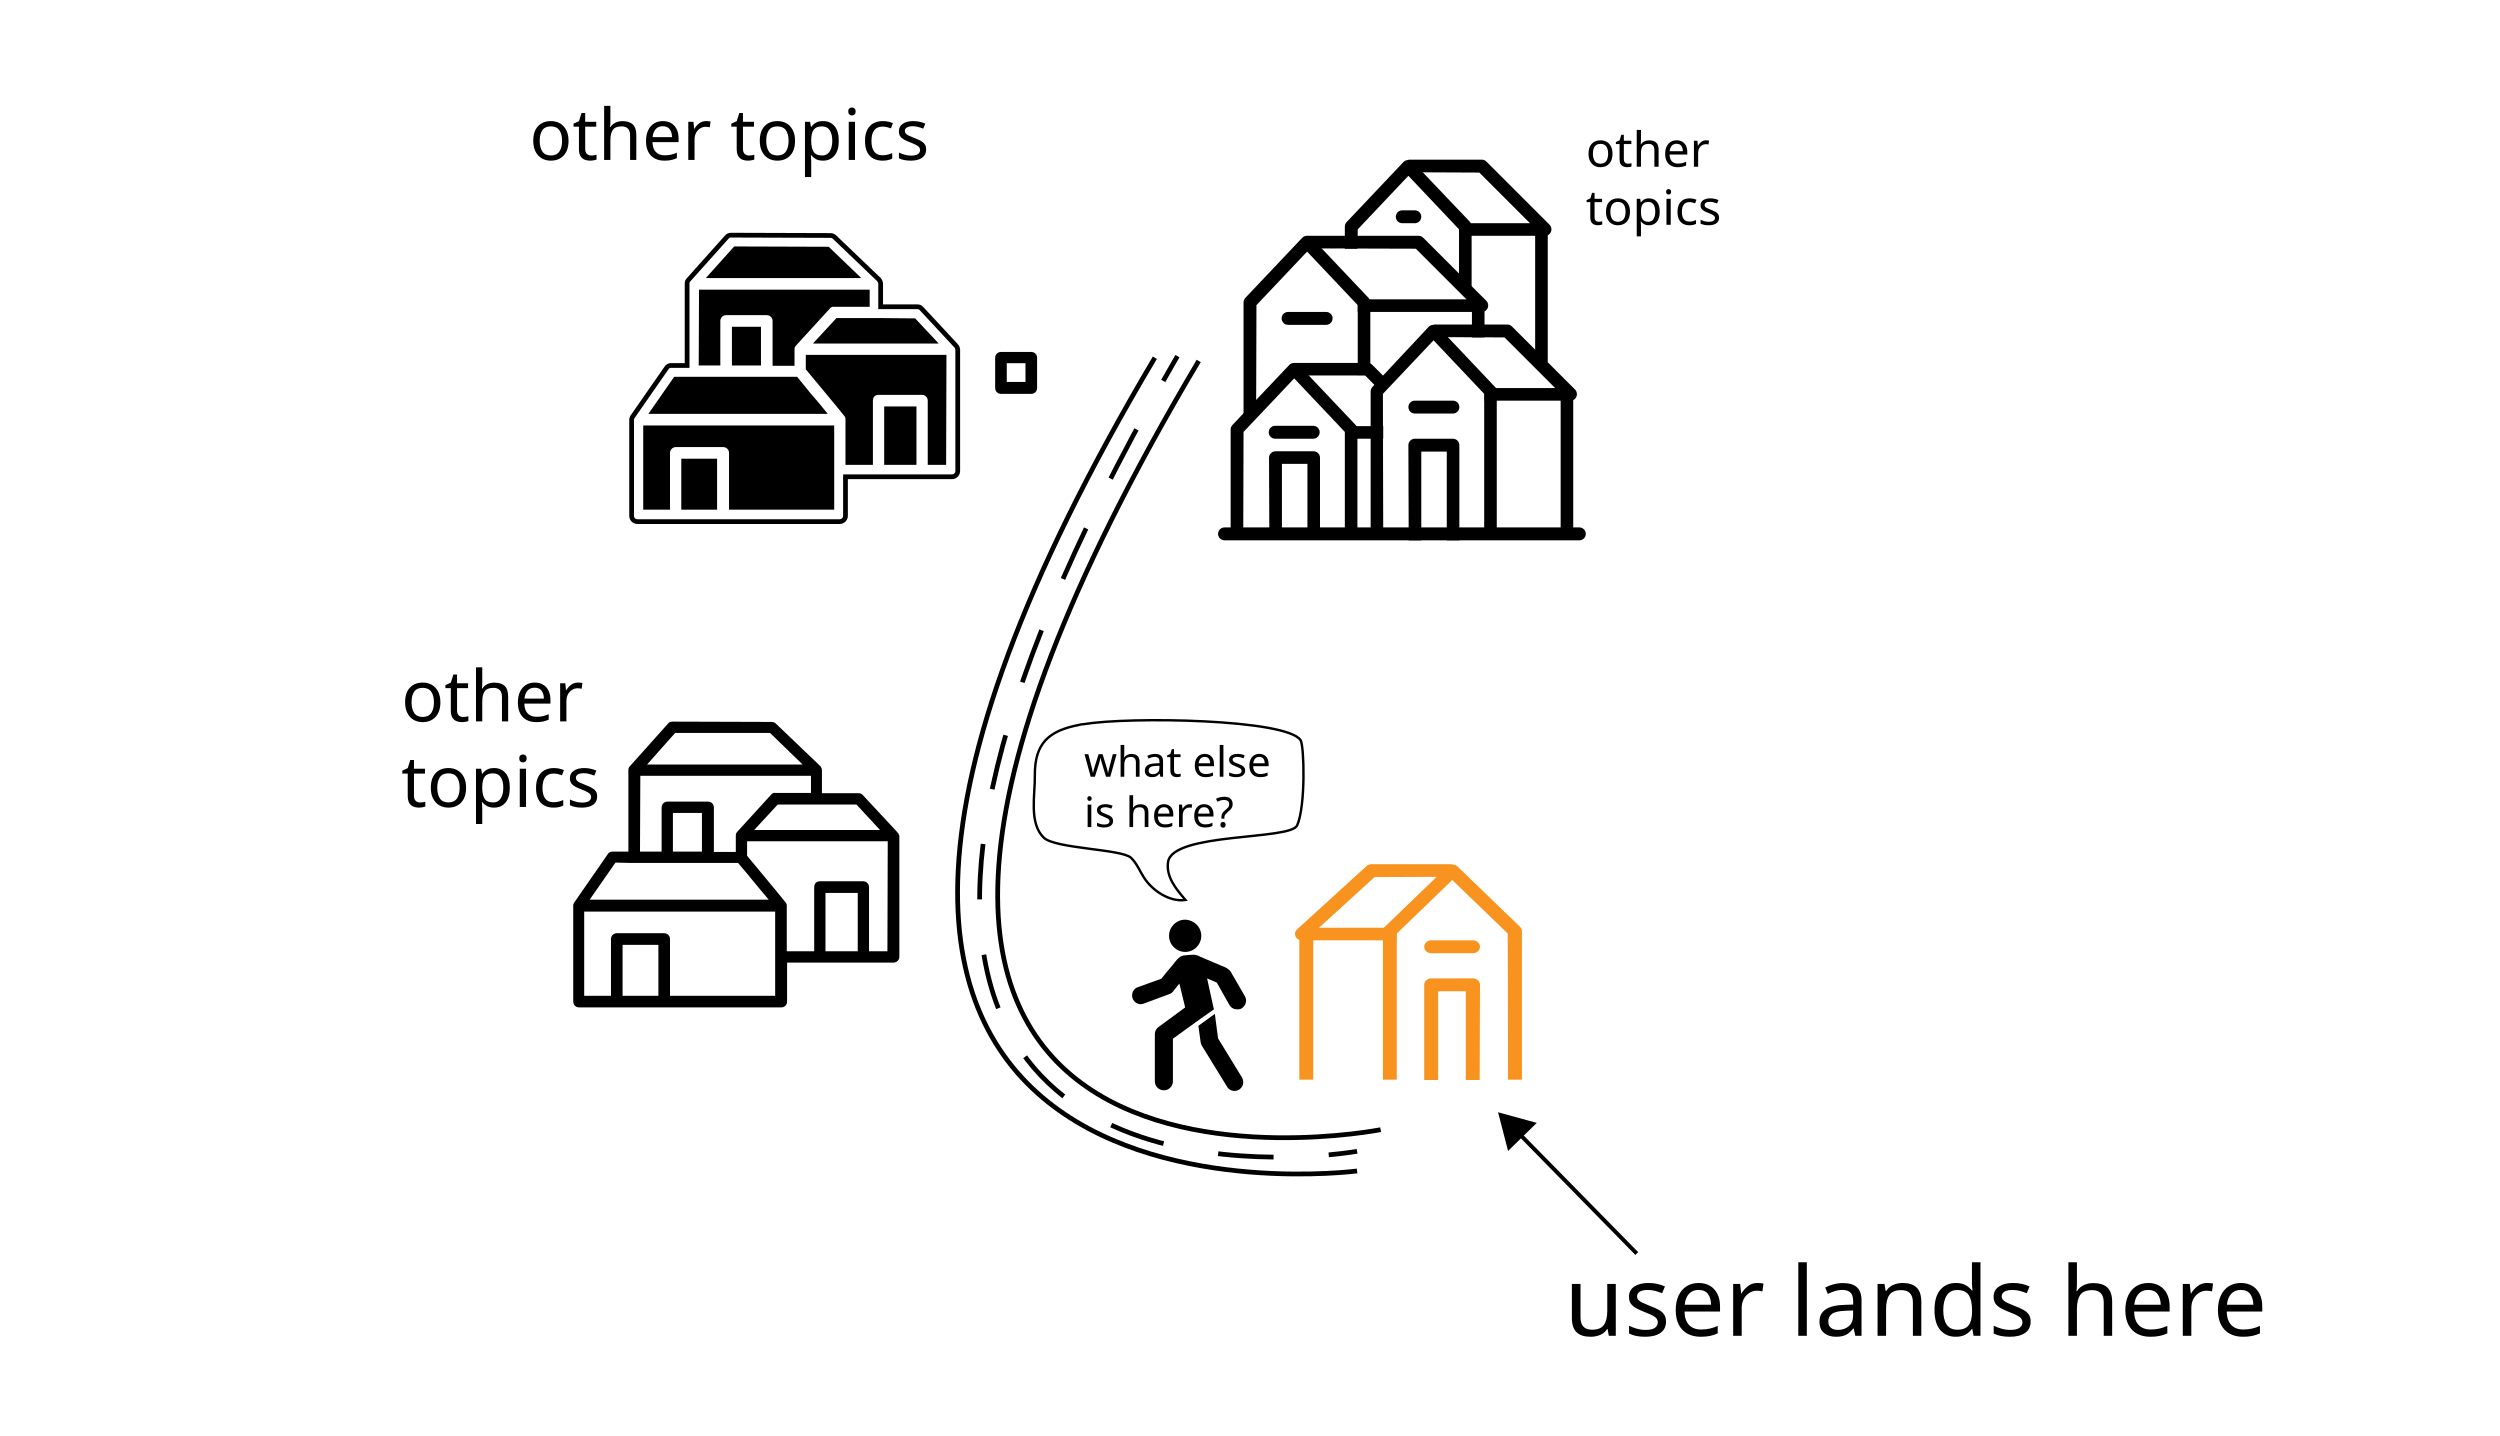
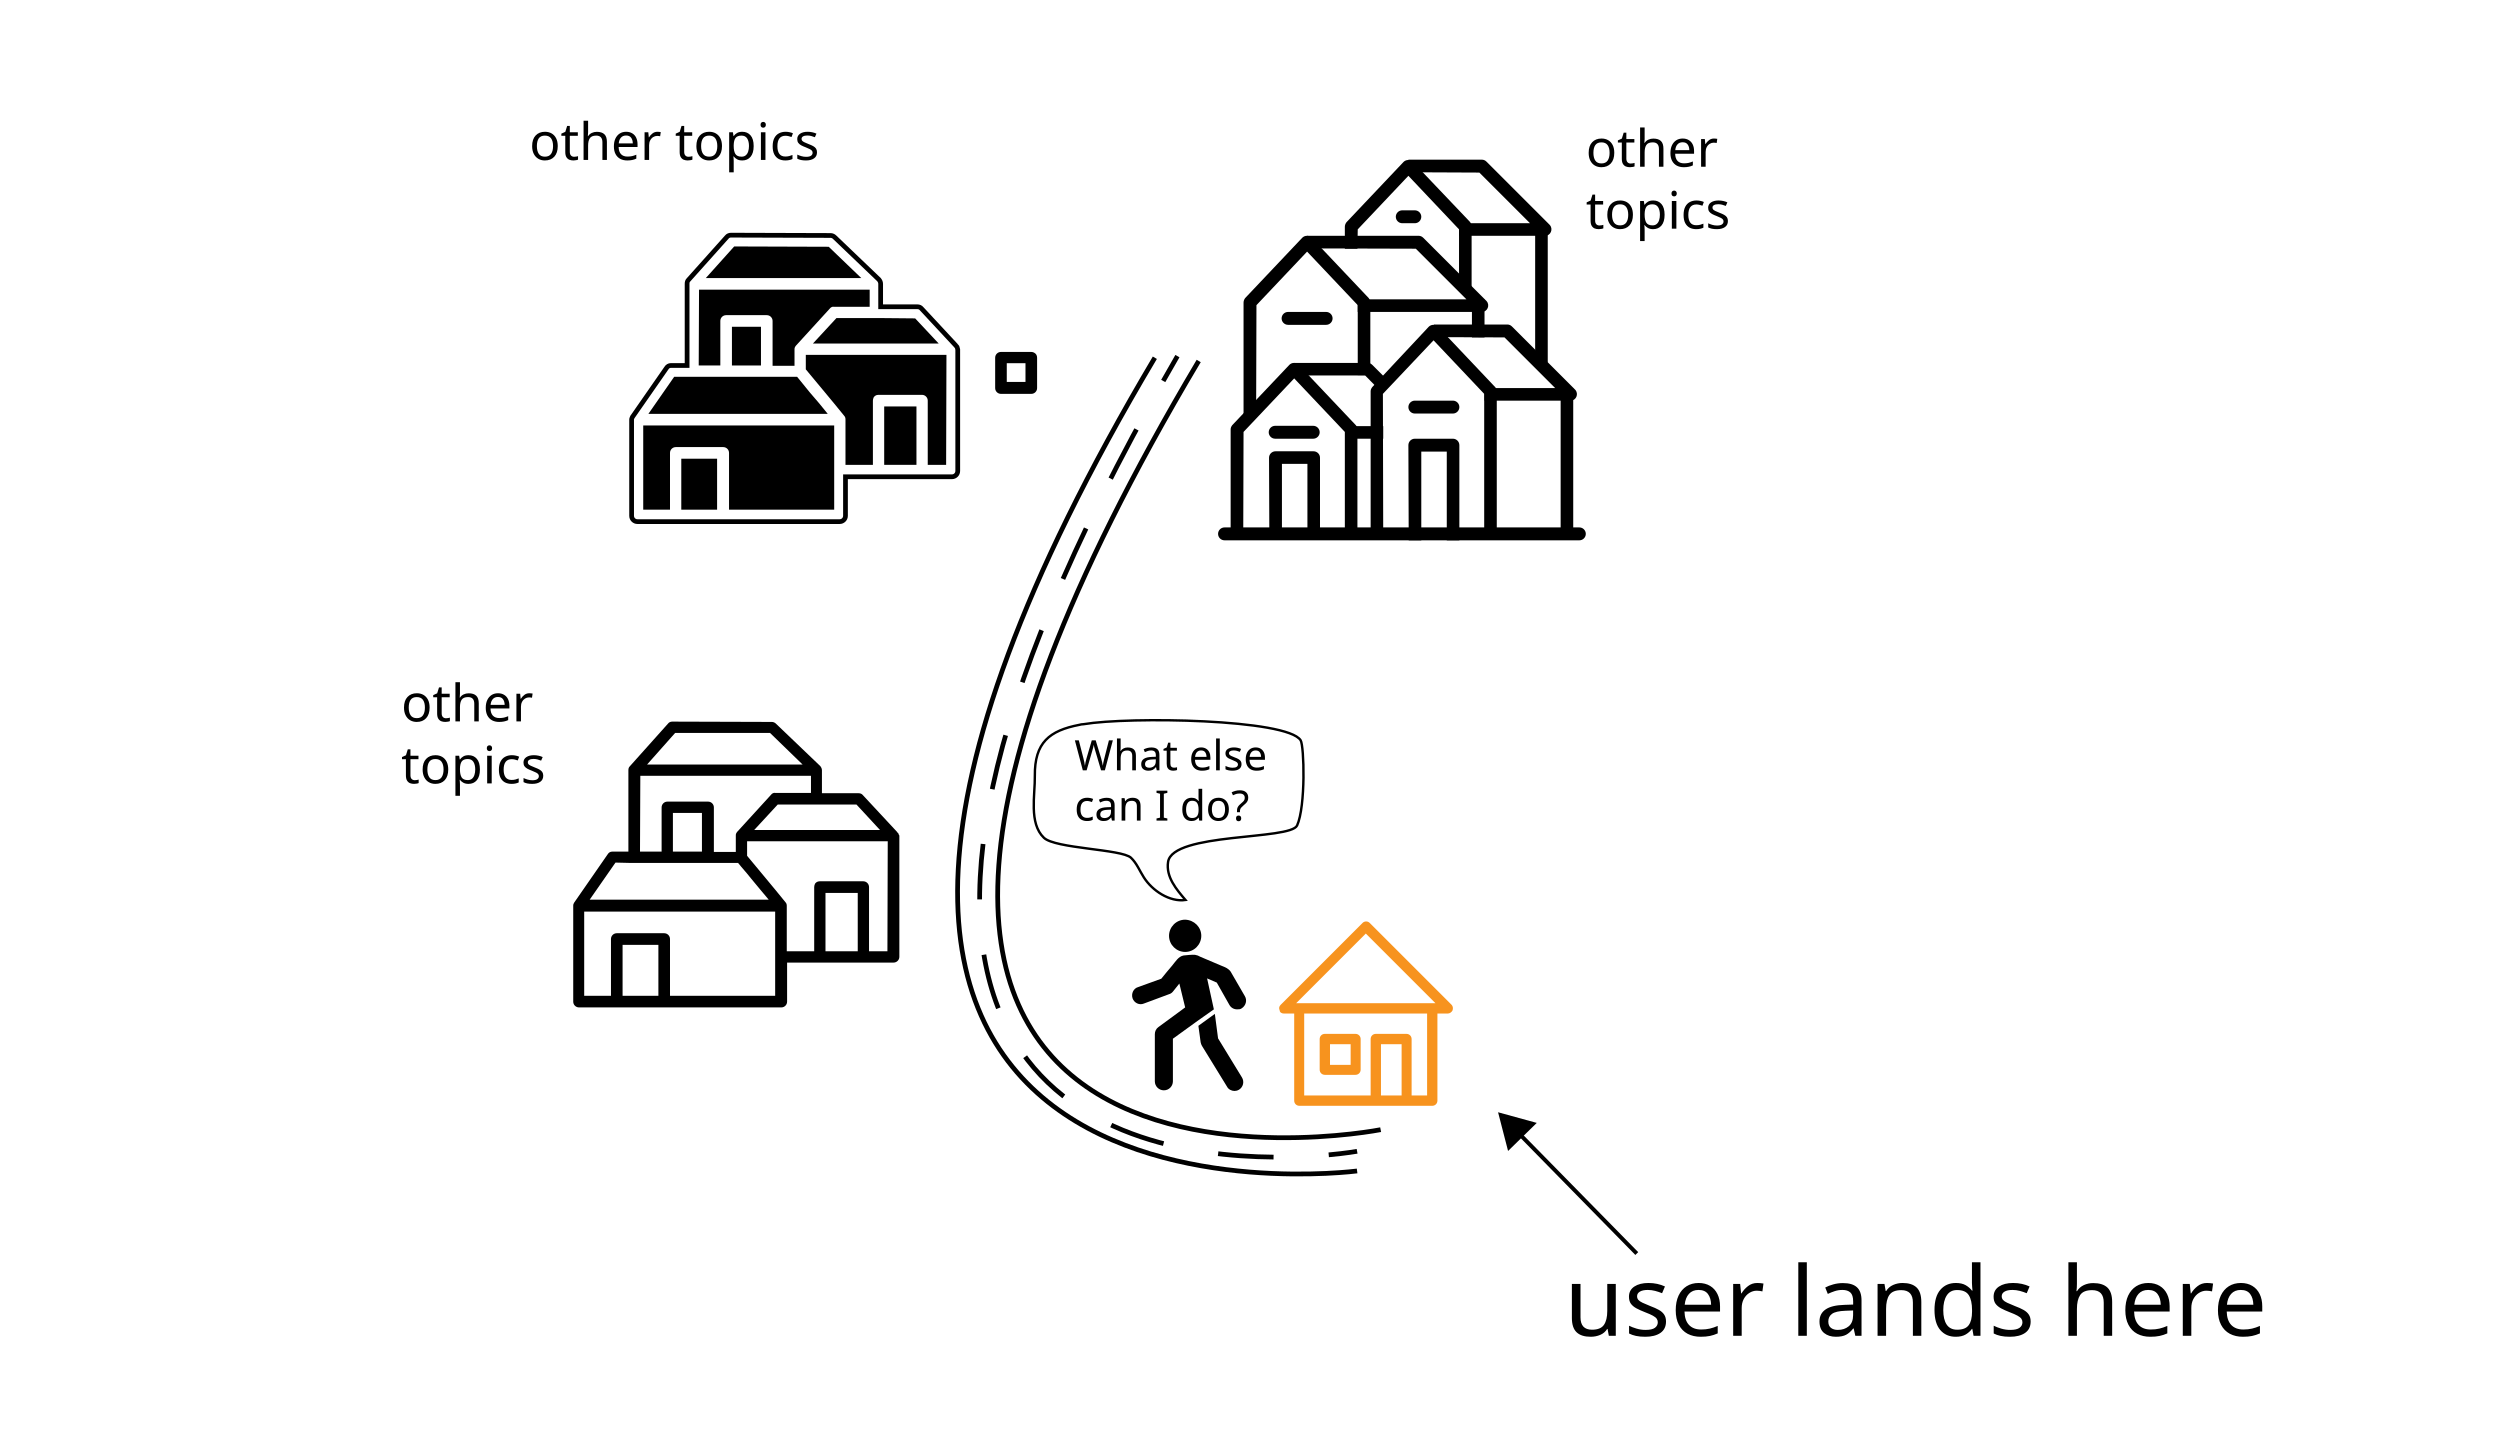
<svg xmlns="http://www.w3.org/2000/svg" version="1.1" id="Layer_1" x="0px" y="0px" viewBox="0 0 775 445" enable-background="new 0 0 775 445" xml:space="preserve">
  <text transform="matrix(1 0 0 1 484.9084 414.1003)" font-family="'MyriadPro-Regular'" font-size="30">user lands here</text>
  <path d="M204.2,308.7H193v-15.8h11.1V308.7z M198.5,240.5h52.9v5.3l-11.1,0c-0.5-0.1-1,0.2-1.3,0.6l-10.5,11.5  c-0.1,0.1-0.1,0.2-0.2,0.3c0,0.1-0.1,0.1-0.1,0.2c-0.1,0.2-0.1,0.4-0.1,0.7v5l-6.8,0v-13.8c0-1-0.8-1.8-1.8-1.8h-12.6  c-1,0-1.8,0.8-1.8,1.8V264l-6.7,0L198.5,240.5z M254.9,257.3h-21.1l7.3-7.9l10.3,0l3.5,0l10.6,0l7.3,7.9L254.9,257.3z M208.6,264  v-12h9v12H208.6z M238.7,227.2l10.1,9.8h-48.2l8.7-9.8L238.7,227.2z M194.9,267.5h3.5l29.5,0h0.9l0.9,1.1l1.8,2.1l1.3,1.6l2.9,3.5  l2.6,3.1H228l-45.2,0l8-11.5L194.9,267.5z M240.3,298.4v10.3h-32.6v-17.6c0-1-0.8-1.8-1.8-1.8h-14.7c-1,0-1.8,0.8-1.8,1.8l0,17.6  h-8.3v-26.1h59.2L240.3,298.4z M275.1,294.9h-5.7V275c0-1-0.8-1.8-1.8-1.8h-13.5c-0.4,0-0.7,0.1-1,0.3c-0.2,0.2-0.4,0.3-0.5,0.6  c-0.1,0.3-0.2,0.5-0.2,0.9v19.9h-8.5v-14.1c0-0.4-0.1-0.8-0.4-1.1l-3.1-3.8l-2.9-3.5l-5.9-7.1v-4.5h43.6L275.1,294.9z M265.9,294.9  h-10v-18.1h10V294.9z M278.5,258.4c0-0.1-0.1-0.2-0.2-0.2c-0.1-0.1-0.1-0.2-0.2-0.3l-10.6-11.4c-0.3-0.4-0.8-0.6-1.3-0.6l-11.4,0  v-7.1c0-0.5-0.2-0.9-0.5-1.3l-13.8-13.2c-0.3-0.3-0.8-0.5-1.2-0.5l-30.9-0.1h0c-0.5,0-1,0.2-1.3,0.6l-11.9,13.3  c-0.3,0.3-0.4,0.7-0.4,1.2V264l-5,0h0c-0.6,0-1.1,0.3-1.4,0.8L178,279.8c0,0.1-0.1,0.1-0.1,0.2c0,0.1-0.1,0.1-0.1,0.2  c-0.1,0.2-0.1,0.4-0.1,0.6v29.7c0,1,0.8,1.8,1.8,1.8h62.7c1,0,1.8-0.8,1.8-1.8v-12.1h33c1,0,1.8-0.8,1.8-1.8v-37.6  C278.6,258.8,278.6,258.6,278.5,258.4L278.5,258.4z" />
  <path d="M312.1,112.6h5.8v5.8h-5.8V112.6z M320.7,109.4c-0.3-0.2-0.6-0.3-1-0.3h-9.4c-1,0-1.8,0.8-1.8,1.8v9.4c0,1,0.8,1.8,1.8,1.8  h9.4c1,0,1.8-0.8,1.8-1.8v-9.4C321.5,110.2,321.2,109.7,320.7,109.4L320.7,109.4z" />
  <path fill-rule="evenodd" clip-rule="evenodd" d="M489.6,167.5c1.1,0,2-0.9,2-2c0-1.1-0.9-2-2-2h-110c-1.1,0-2,0.9-2,2  c0,1.1,0.9,2,2,2H489.6z" />
  <path fill-rule="evenodd" clip-rule="evenodd" d="M407.1,136c1.1,0,2-0.9,2-2c0-1.1-0.9-2-2-2h-11.8c-1.1,0-2,0.9-2,2  c0,1.1,0.9,2,2,2H407.1z" />
  <path fill-rule="evenodd" clip-rule="evenodd" d="M411.1,100.7c1.1,0,2-0.9,2-2c0-1.1-0.9-2-2-2h-11.8c-1.1,0-2,0.9-2,2  c0,1.1,0.9,2,2,2H411.1z" />
  <path fill-rule="evenodd" clip-rule="evenodd" d="M450.4,128.2c1.1,0,2-0.9,2-2c0-1.1-0.9-2-2-2h-11.8c-1.1,0-2,0.9-2,2  c0,1.1,0.9,2,2,2H450.4z" />
  <path fill-rule="evenodd" clip-rule="evenodd" d="M438.6,69.2c1.1,0,2-0.9,2-2s-0.9-2-2-2h-3.9c-1.1,0-2,0.9-2,2s0.9,2,2,2H438.6z" />
  <path fill-rule="evenodd" clip-rule="evenodd" d="M393.4,141.9c0-1.1,0.9-2,2-2h11.8c1.1,0,2,0.9,2,2v25.5h-3.9v-23.6h-7.9v23.6  h-3.9L393.4,141.9z" />
  <path fill-rule="evenodd" clip-rule="evenodd" d="M436.6,138c0-1.1,0.9-2,2-2h11.8c1.1,0,2,0.9,2,2v29.5h-3.9V140h-7.9v27.5h-3.9  L436.6,138z" />
  <path fill-rule="evenodd" clip-rule="evenodd" d="M385.5,133.9l15.7-16.6l15.7,16.6v33.5h3.9v-34.3c0-0.5-0.2-1-0.5-1.3l-17.7-18.7  c-0.8-0.8-2.1-0.8-2.9,0l-17.7,18.7c-0.3,0.4-0.5,0.8-0.5,1.3v34.3h3.9L385.5,133.9z" />
  <path fill-rule="evenodd" clip-rule="evenodd" d="M389.5,94.6L405.2,78l15.7,16.6v21.7h3.9V93.8c0-0.5-0.2-1-0.5-1.4l-17.7-18.7  c-0.8-0.8-2.1-0.8-2.9,0l-17.7,18.7c-0.3,0.4-0.5,0.9-0.5,1.4v38.3l3.9-3.9L389.5,94.6z" />
  <path fill-rule="evenodd" clip-rule="evenodd" d="M420.9,71.1l15.7-16.6l15.7,16.6v17.8l3.9,3.9V70.2c0-0.5-0.2-1-0.5-1.4L438,50.2  c-0.8-0.8-2.1-0.8-2.9,0l-17.7,18.7c-0.3,0.4-0.5,0.9-0.5,1.4v6.8h3.9L420.9,71.1z" />
  <rect x="417" y="132.1" fill-rule="evenodd" clip-rule="evenodd" width="11.8" height="3.9" />
  <rect x="456.3" y="92.8" fill-rule="evenodd" clip-rule="evenodd" width="3.9" height="11.8" />
  <rect x="475.9" y="69.2" fill-rule="evenodd" clip-rule="evenodd" width="3.9" height="43.2" />
  <rect x="483.8" y="120.3" fill-rule="evenodd" clip-rule="evenodd" width="3.9" height="47.1" />
  <path fill-rule="evenodd" clip-rule="evenodd" d="M428.7,122.1l15.7-16.6l15.7,16.6v45.3h3.9v-46.1c0-0.5-0.2-1-0.5-1.3l-17.7-18.7  c-0.8-0.8-2.1-0.8-2.9,0L425.4,120c-0.3,0.4-0.5,0.8-0.5,1.3v46.1h3.9L428.7,122.1z" />
  <path fill-rule="evenodd" clip-rule="evenodd" d="M458.6,53.5l15.7,15.7h-21.9v3.9H479c1.7,0,2.6-2.1,1.4-3.4l-19.6-19.6  c-0.4-0.4-0.9-0.6-1.4-0.6h-22.8v3.9L458.6,53.5z" />
  <path fill-rule="evenodd" clip-rule="evenodd" d="M438.9,77.1l15.7,15.7h-33.7v3.9h38.5c1.7,0,2.6-2.1,1.4-3.4l-19.6-19.6  c-0.4-0.4-0.9-0.6-1.4-0.6h-34.6v3.9L438.9,77.1z" />
  <path fill-rule="evenodd" clip-rule="evenodd" d="M466.4,104.6l15.7,15.7h-21.9v3.9h26.7c1.7,0,2.6-2.1,1.4-3.4l-19.6-19.6  c-0.4-0.4-0.9-0.6-1.4-0.6h-22.8v3.9L466.4,104.6z" />
  <path fill-rule="evenodd" clip-rule="evenodd" d="M423.2,116.4h-22v-3.9H424c0.5,0,1,0.2,1.4,0.6l5.2,5.2l-1.9,2.1v1.6L423.2,116.4z  " />
  <path fill="none" stroke="#000000" stroke-width="1.471" stroke-miterlimit="10" d="M428,350.2c0,0-224.2,44.1-56.4-238.3" />
  <path fill="none" stroke="#000000" stroke-miterlimit="10" d="M457.4,251" />
  <path fill="none" stroke="#000000" stroke-width="1.471" stroke-miterlimit="10" d="M420.7,363c0,0-230.4,30.3-62.7-252.1" />
  <g>
    <g>
      <path fill="none" stroke="#000000" stroke-width="1.469" stroke-miterlimit="10" d="M420.7,356.9c0,0-3.3,0.6-8.8,1.1" />
      <path fill="none" stroke="#000000" stroke-width="1.469" stroke-miterlimit="10" stroke-dasharray="17.222,17.222" d="    M394.8,358.7c-51.8-0.4-153.5-24.8-38.4-233.1" />
      <path fill="none" stroke="#000000" stroke-width="1.469" stroke-miterlimit="10" d="M360.6,118.1c1.4-2.5,2.9-5.1,4.4-7.7" />
    </g>
  </g>
  <rect x="211.2" y="142.2" width="11.1" height="15.8" />
  <path d="M216.7,89.8h52.9v5.3l-11.1,0c-0.5-0.1-1,0.2-1.3,0.6l-10.5,11.5c-0.1,0.1-0.1,0.2-0.2,0.3c0,0.1-0.1,0.1-0.1,0.2  c-0.1,0.2-0.1,0.4-0.1,0.7v5l-6.8,0V99.5c0-1-0.8-1.8-1.8-1.8h-12.6c-1,0-1.8,0.8-1.8,1.8v13.8l-6.7,0L216.7,89.8z" />
  <polygon points="273.1,106.5 252,106.5 259.3,98.6 269.6,98.6 273.1,98.6 283.7,98.7 291,106.5 " />
  <rect x="226.9" y="101.3" width="9" height="12" />
  <polygon points="256.9,76.5 267,86.2 218.8,86.2 227.6,76.4 " />
  <polygon points="213.1,116.8 216.7,116.8 246.2,116.8 247.1,116.8 248,117.9 249.7,120 251,121.6 254,125.1 256.6,128.3   246.2,128.3 201,128.3 209,116.8 " />
  <path d="M258.6,147.7V158h-32.6v-17.6c0-1-0.8-1.8-1.8-1.8h-14.7c-1,0-1.8,0.8-1.8,1.8l0,17.6h-8.3v-26.1h59.2L258.6,147.7z" />
  <path d="M293.3,144.1h-5.7v-19.9c0-1-0.8-1.8-1.8-1.8h-13.5c-0.4,0-0.7,0.1-1,0.3c-0.2,0.2-0.4,0.3-0.5,0.6  c-0.1,0.3-0.2,0.5-0.2,0.9v19.9h-8.5v-14.1c0-0.4-0.1-0.8-0.4-1.1l-3.1-3.8l-2.9-3.5l-5.9-7.1v-4.5h43.6L293.3,144.1z" />
  <rect x="274.1" y="126" width="10" height="18.1" />
  <path fill="none" stroke="#000000" stroke-width="1.471" stroke-miterlimit="10" d="M296.7,107.6c0-0.1-0.1-0.2-0.2-0.2  c-0.1-0.1-0.1-0.2-0.2-0.3l-10.6-11.4c-0.3-0.4-0.8-0.6-1.3-0.6l-11.4,0V88c0-0.5-0.2-0.9-0.5-1.3l-13.8-13.2  c-0.3-0.3-0.8-0.5-1.2-0.5l-30.9-0.1h0c-0.5,0-1,0.2-1.3,0.6l-11.9,13.3c-0.3,0.3-0.4,0.7-0.4,1.2v25.3l-5,0h0  c-0.6,0-1.1,0.3-1.4,0.8l-10.5,15.1c0,0.1-0.1,0.1-0.1,0.2c0,0.1-0.1,0.1-0.1,0.2c-0.1,0.2-0.1,0.4-0.1,0.6v29.7  c0,1,0.8,1.8,1.8,1.8h62.7c1,0,1.8-0.8,1.8-1.8v-12.1h33c1,0,1.8-0.8,1.8-1.8v-37.6C296.8,108.1,296.8,107.8,296.7,107.6  L296.7,107.6z" />
-   <path fill-rule="evenodd" clip-rule="evenodd" fill="#F7931E" d="M443.7,295.5c-1.2,0-2.2-0.9-2.2-2c0-1.1,1-2,2.2-2h12.9  c1.2,0,2.2,0.9,2.2,2c0,1.1-1,2-2.2,2H443.7z" />
-   <path fill-rule="evenodd" clip-rule="evenodd" fill="#F7931E" d="M458.8,305.3c0-1.1-1-2-2.2-2h-12.9c-1.2,0-2.2,0.9-2.2,2v29.5h4.3  v-27.5h8.6v27.5h4.3L458.8,305.3z" />
-   <rect x="402.8" y="287.6" fill-rule="evenodd" clip-rule="evenodd" fill="#F7931E" width="4.3" height="47.1" />
-   <path fill-rule="evenodd" clip-rule="evenodd" fill="#F7931E" d="M467.4,289.4l-17.2-16.6l-17.2,16.6v45.3h-4.3v-46.1  c0-0.5,0.2-1,0.6-1.3l19.4-18.7c0.8-0.8,2.3-0.8,3.1,0l19.4,18.7c0.4,0.4,0.6,0.8,0.6,1.3v46.1h-4.3L467.4,289.4z" />
-   <path fill-rule="evenodd" clip-rule="evenodd" fill="#F7931E" d="M426.1,271.9l-17.2,15.7h24v3.9h-29.3c-1.9,0-2.9-2.1-1.5-3.4  l21.5-19.6c0.4-0.4,1-0.6,1.5-0.6h25v3.9L426.1,271.9z" />
  <g>
    <g>
      <line fill="none" stroke="#000000" stroke-width="1.246" stroke-miterlimit="10" x1="507.4" y1="388.6" x2="470.6" y2="351.1" />
      <g>
        <polygon points="476.4,348.1 464.4,344.8 467.5,356.8    " />
      </g>
    </g>
  </g>
-   <text transform="matrix(1 0 0 1 164.0887 49.5852)" font-family="'MyriadPro-Regular'" font-size="22.069">other topics</text>
-   <text transform="matrix(1 0 0 1 124.3645 223.6429)">
-     <tspan x="0" y="0" font-family="'MyriadPro-Regular'" font-size="22.069">other </tspan>
-     <tspan x="0" y="26.5" font-family="'MyriadPro-Regular'" font-size="22.069">topics</tspan>
+   <g>
+     <text transform="matrix(1 0 0 1 164.0887 49.5852)" font-family="'MyriadPro-Regular'" font-size="16">other topics</text>
+   </g>
+   <text transform="matrix(1 0 0 1 124.3645 223.6428)">
+     <tspan x="0" y="0" font-family="'MyriadPro-Regular'" font-size="16">other </tspan>
+     <tspan x="0" y="19.2" font-family="'MyriadPro-Regular'" font-size="16">topics</tspan>
  </text>
-   <text transform="matrix(1 0 0 1 491.613 51.68)">
-     <tspan x="0" y="0" font-family="'MyriadPro-Regular'" font-size="15">other </tspan>
-     <tspan x="0" y="18" font-family="'MyriadPro-Regular'" font-size="15">topics</tspan>
+   <text transform="matrix(1 0 0 1 491.613 51.6799)">
+     <tspan x="0" y="0" font-family="'MyriadPro-Regular'" font-size="16">other </tspan>
+     <tspan x="0" y="19.2" font-family="'MyriadPro-Regular'" font-size="16">topics</tspan>
  </text>
  <g>
    <path d="M372.4,290.1c0,2.7-2.2,5-5,5c-2.7,0-5-2.2-5-5c0-2.7,2.2-5,5-5C370.2,285.2,372.4,287.4,372.4,290.1" />
    <path fill="none" stroke="#000000" stroke-width="1.376" stroke-miterlimit="10" d="M380.2,311.1" />
    <path d="M376.6,314.3l1,7.6L385,334c0.8,1.3,0.4,3-0.9,3.8c-0.5,0.3-1,0.4-1.4,0.4c-0.9,0-1.9-0.5-2.3-1.3l-7.8-12.7   c-0.2-0.3-0.3-0.7-0.4-1.1l-0.7-5.1L376.6,314.3z" />
    <path d="M352.8,306l7.2-2.6c1.1-1.4,2.3-2.8,3.4-4.1c1-1.2,1.9-2.8,3.5-3.1c0.6-0.1,3-0.3,3.6-0.2c0.6,0.1,1.1,0.3,1.6,0.6l6.6,2.8   c1,0.4,2.1,0.8,2.8,1.8l4.4,7.6c0.8,1.3,0.3,3-1,3.8c-0.4,0.3-0.9,0.3-1.4,0.3c-1,0-1.9-0.5-2.4-1.4l-3.9-6.9l-3-1.3l2.1,9.6   l-5.1,3.6l-7.6,5.5v13.2c0,1.5-1.2,2.8-2.8,2.8c-1.5,0-2.8-1.2-2.8-2.8v-14.6c0-0.9,0.4-1.7,1.1-2.2l8.3-6.1l-1.8-7.4l-2,2.5   c-0.3,0.4-0.8,0.7-1.2,0.8l-7.8,2.9c-1.4,0.6-3-0.2-3.5-1.6C350.6,308,351.4,306.4,352.8,306L352.8,306z" />
  </g>
  <path fill="none" stroke="#000000" stroke-width="0.75" stroke-miterlimit="10" d="M334.6,224.7c0.4-0.1,0.8-0.2,1.3-0.2  c14.2-2.4,63.2-1.6,67.3,5c1.1,1.8,1.6,20.4-1.1,26.4c-2.1,4.6-38.6,2.1-40,11.3c-0.7,4.7,2.6,8.5,5.4,11.8  c-4.9,0.7-10.3-2.9-12.9-7c-1.3-2-2.2-4.4-4-6.1c-2.9-2.7-23.5-2.8-27-6.2c-4.7-4.5-2.7-13.3-2.8-19.2  C320.7,230.2,325.3,226.5,334.6,224.7z" />
-   <text transform="matrix(1 0 0 1 336.0586 240.7943)">
-     <tspan x="0" y="0" font-family="'MyriadPro-Regular'" font-size="13">what else</tspan>
-     <tspan x="0" y="15.6" font-family="'MyriadPro-Regular'" font-size="13">is here?</tspan>
+   <text transform="matrix(1 0 0 1 333.0586 238.7943)">
+     <tspan x="0" y="0" font-family="'MyriadPro-Regular'" font-size="13">What else </tspan>
+     <tspan x="0" y="15.6" font-family="'MyriadPro-Regular'" font-size="13">can I do?</tspan>
  </text>
+   <path fill="#F7931E" d="M423.4,289.4L445,311h-43.2L423.4,289.4z M442.4,339.6h-4.8v-17.5c0-0.9-0.7-1.6-1.6-1.6h-9.5  c-0.9,0-1.6,0.7-1.6,1.6v17.5h-20.6v-25.4h38.1V339.6z M434.5,339.6h-6.4v-15.9h6.4V339.6z M398,314.2h3.2v27c0,0.9,0.7,1.6,1.6,1.6  H444c0.9,0,1.6-0.7,1.6-1.6v-27h3.2c0.6,0,1.2-0.4,1.5-1c0.2-0.6,0.1-1.3-0.3-1.7l-25.4-25.4c-0.6-0.6-1.6-0.6-2.2,0l-25.4,25.4  c-0.5,0.5-0.6,1.1-0.3,1.7C396.7,313.8,397.3,314.2,398,314.2L398,314.2z" />
+   <path fill="#F7931E" d="M412.3,323.7h6.4v6.4h-6.4V323.7z M410.7,333.2h9.5c0.9,0,1.6-0.7,1.6-1.6v-9.5c0-0.9-0.7-1.6-1.6-1.6h-9.5  c-0.9,0-1.6,0.7-1.6,1.6v9.5C409.1,332.5,409.8,333.2,410.7,333.2z" />
</svg>
